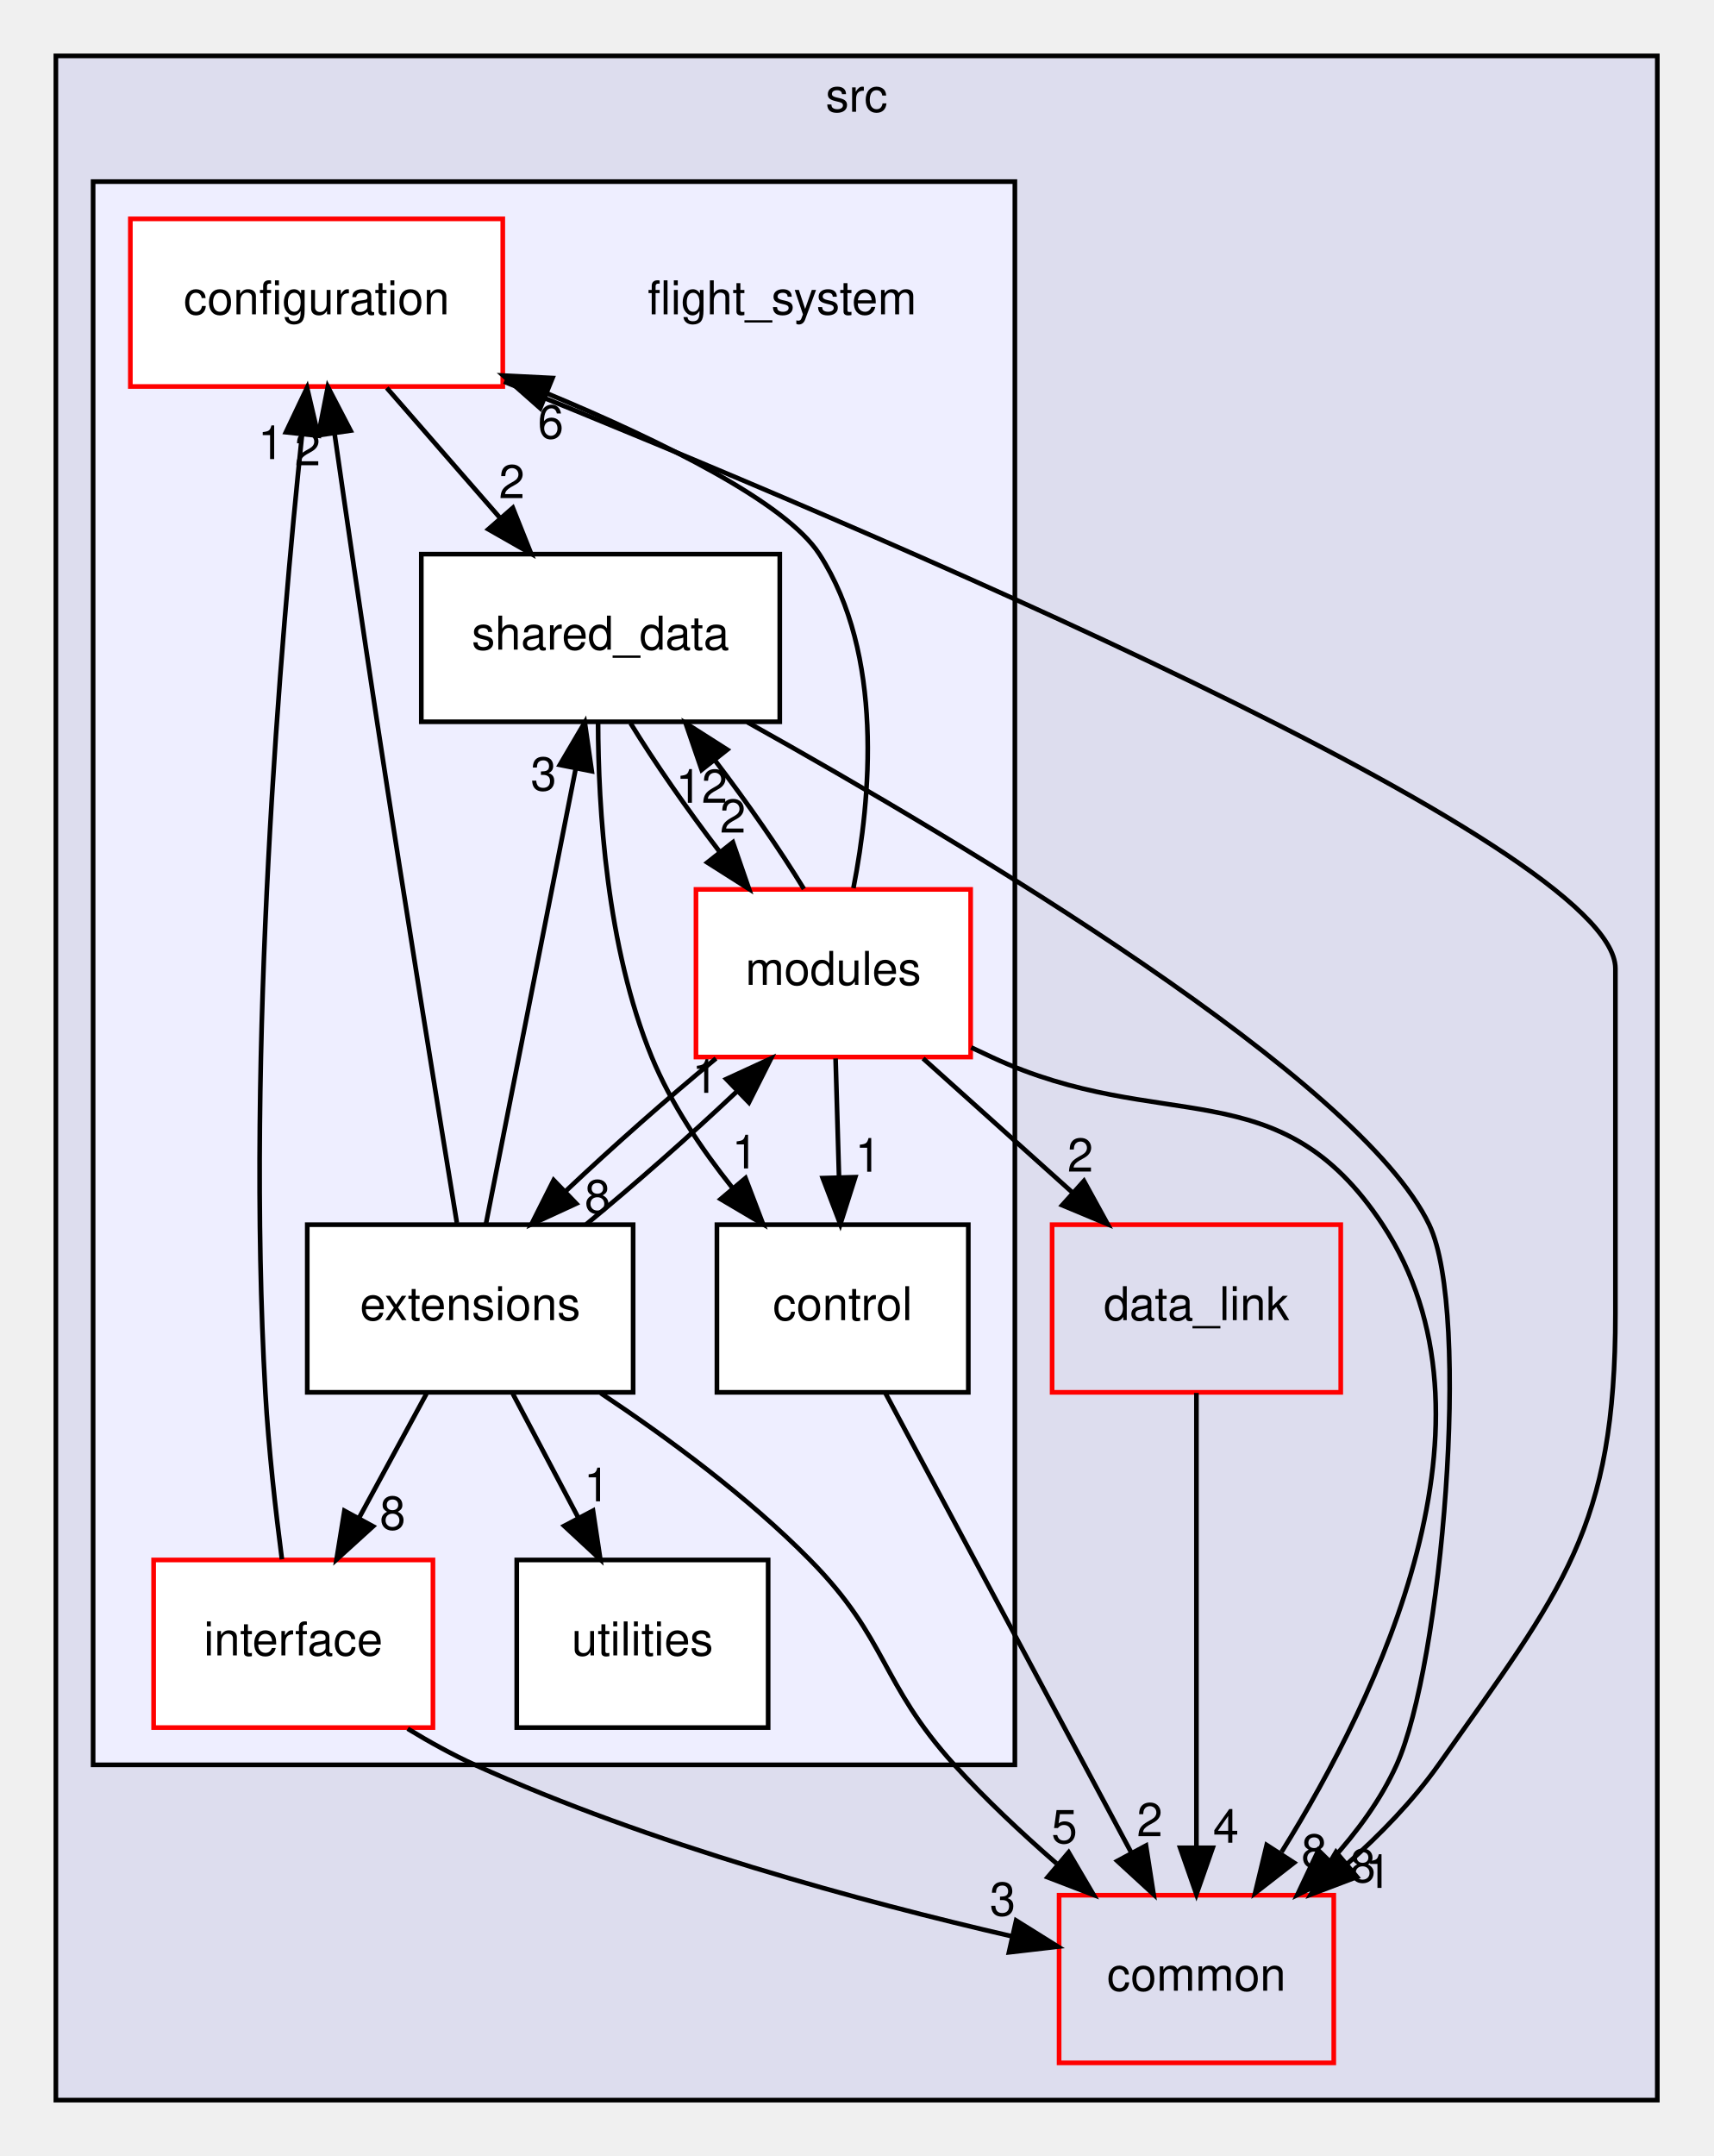
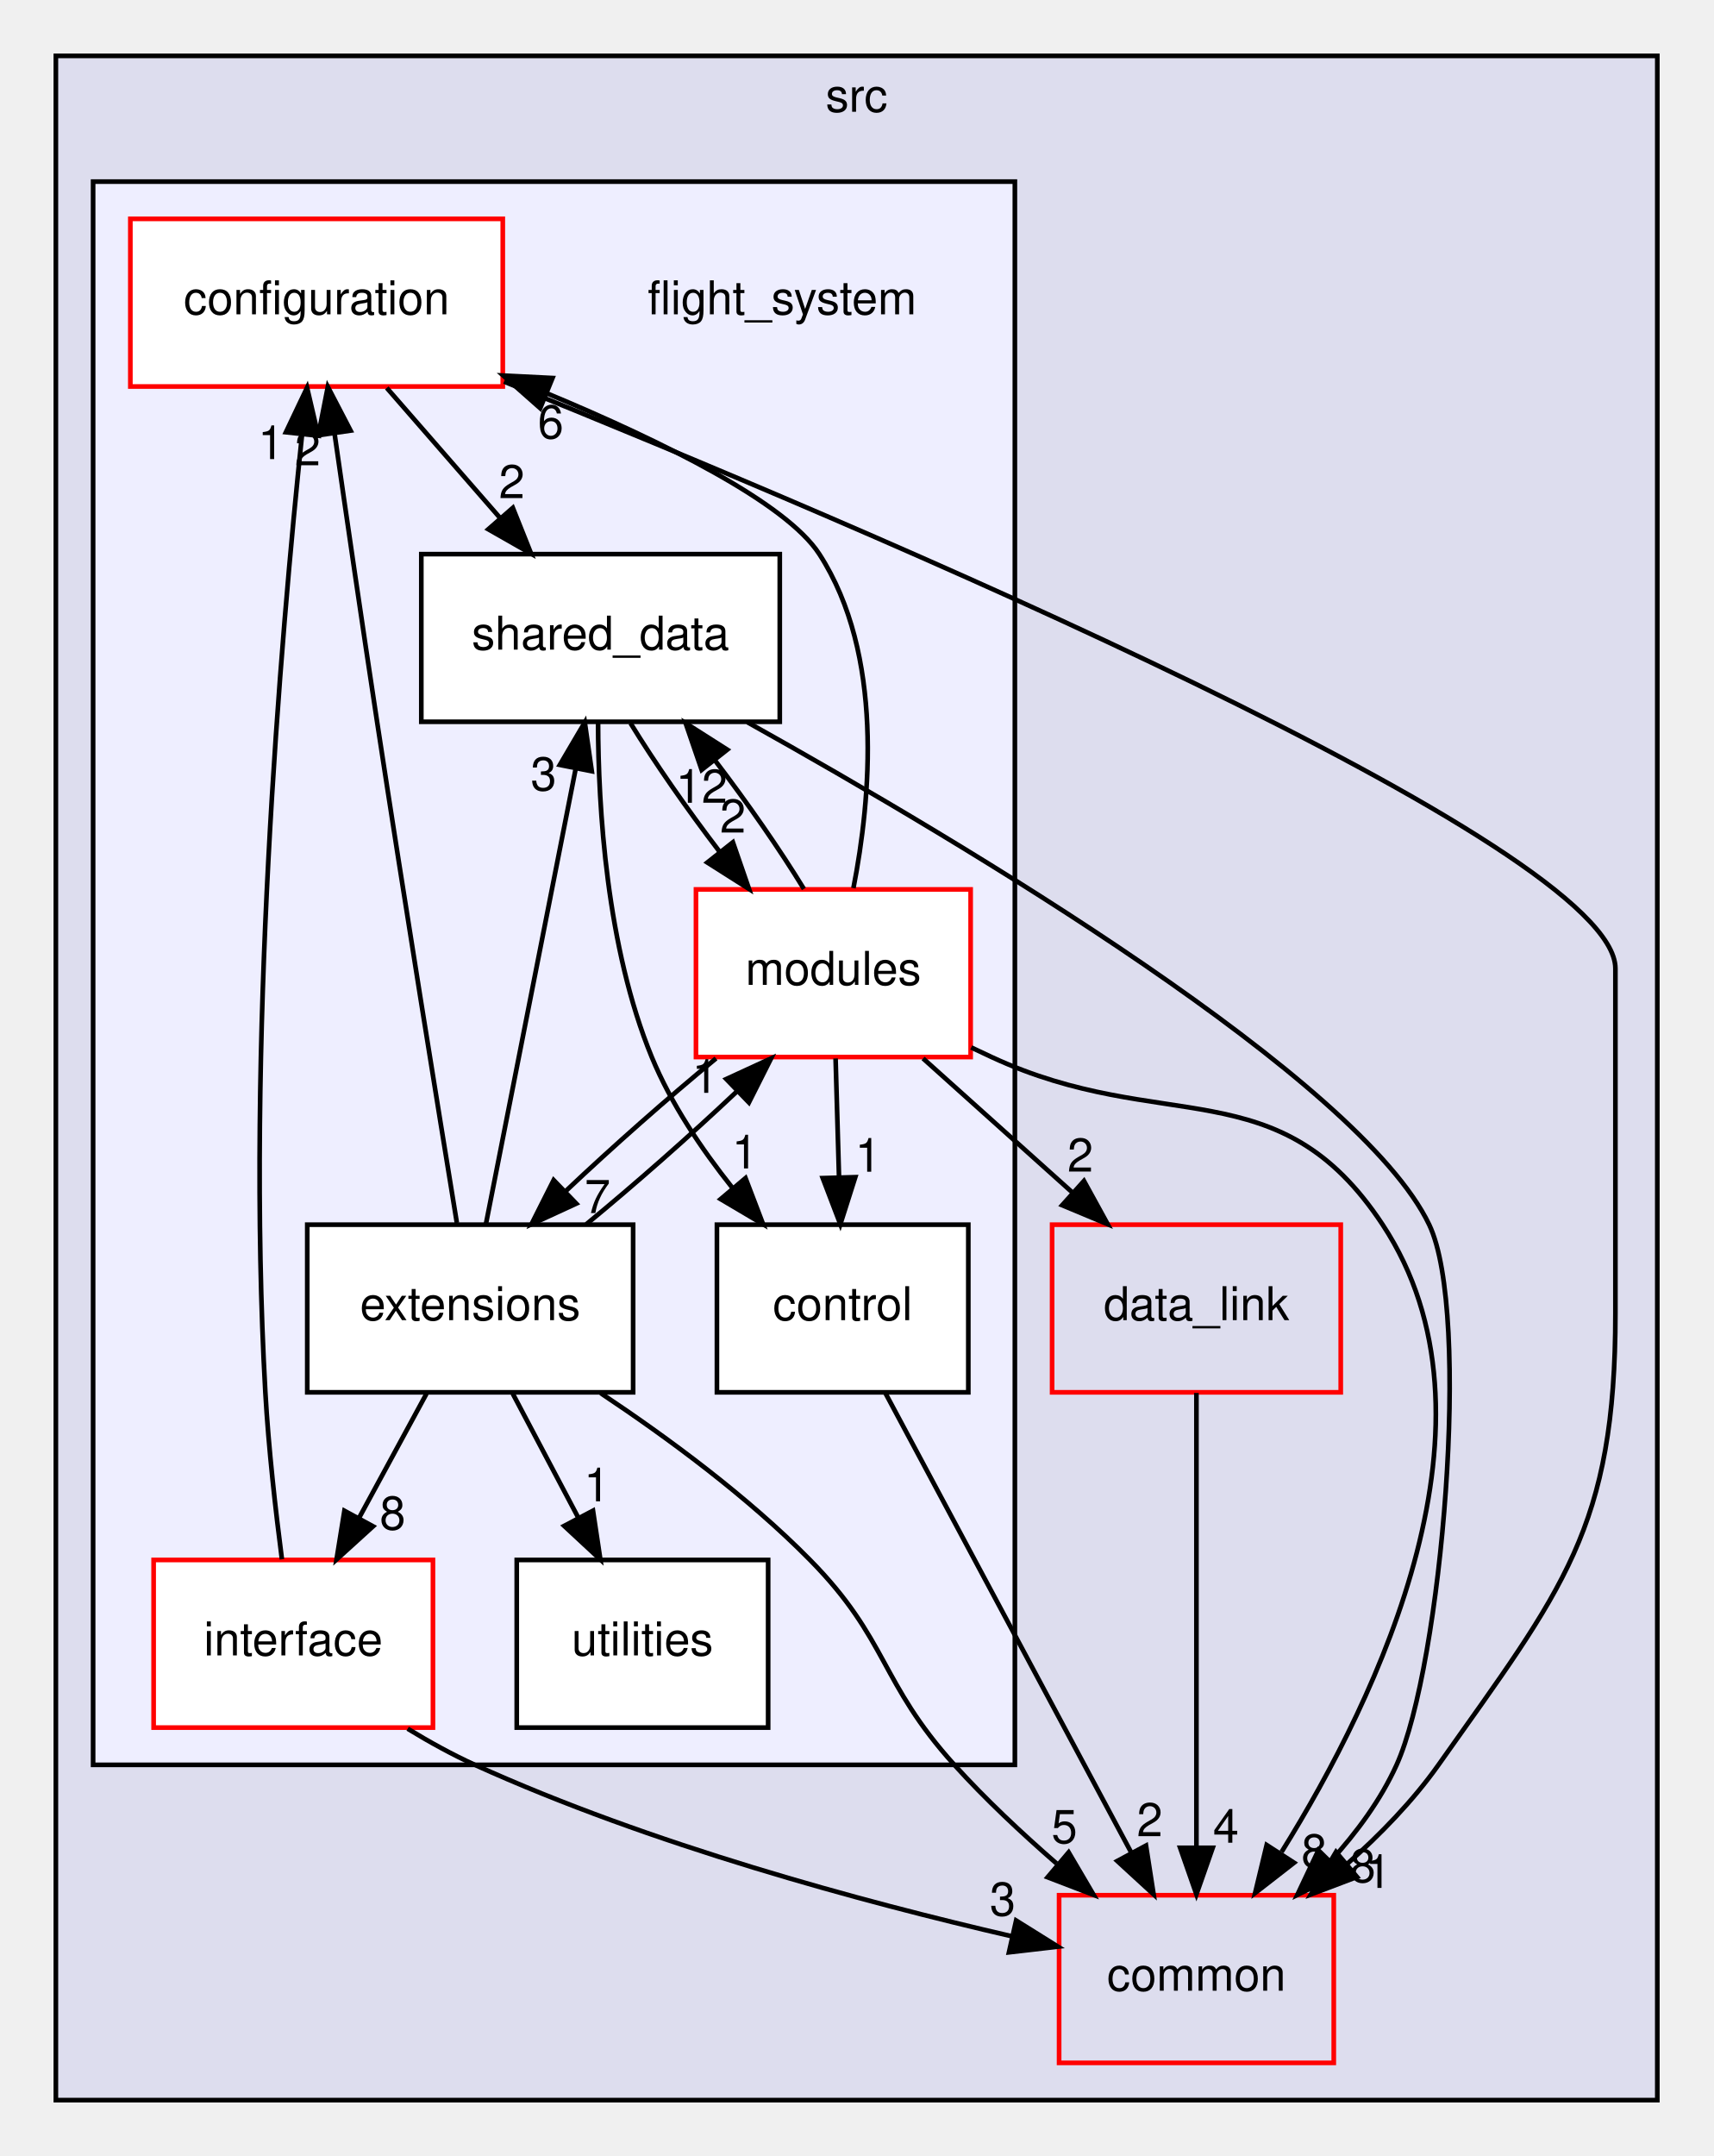
<svg xmlns="http://www.w3.org/2000/svg" xmlns:xlink="http://www.w3.org/1999/xlink" width="368pt" height="463pt" viewBox="0.00 0.00 368.00 463.00">
  <g id="graph0" class="graph" transform="scale(1 1) rotate(0) translate(4 459)">
    <g id="clust1" class="cluster">
      <g id="a_clust1">
        <a xlink:href="dir_68267d1309a1af8e8297ef4c3efbcdba.html" target="_top" xlink:title="src">
          <polygon fill="#ddddee" stroke="black" points="8,-8 8,-447 352,-447 352,-8 8,-8" />
          <text text-anchor="middle" x="180" y="-435" font-family="Helvetica,sans-Serif" font-size="10.00">src</text>
        </a>
      </g>
    </g>
    <g id="clust2" class="cluster">
      <g id="a_clust2">
        <a xlink:href="dir_c01da38aeecccba744ca70166f7b2585.html" target="_top">
          <polygon fill="#eeeeff" stroke="black" points="16,-80 16,-420 214,-420 214,-80 16,-80" />
        </a>
      </g>
    </g>
    <g id="node1" class="node">
      <g id="a_node1">
        <a xlink:href="dir_fdedb0aba14d44ce9d99bc100e026e6a.html" target="_top" xlink:title="common">
          <polygon fill="none" stroke="red" points="282.5,-52 223.5,-52 223.5,-16 282.5,-16 282.5,-52" />
          <text text-anchor="middle" x="253" y="-31.5" font-family="Helvetica,sans-Serif" font-size="10.00">common</text>
        </a>
      </g>
    </g>
    <g id="node2" class="node">
      <g id="a_node2">
        <a xlink:href="dir_9e13822d6f50eff95d717eea3469af92.html" target="_top" xlink:title="data_link">
          <polygon fill="none" stroke="red" points="284,-196 222,-196 222,-160 284,-160 284,-196" />
          <text text-anchor="middle" x="253" y="-175.5" font-family="Helvetica,sans-Serif" font-size="10.00">data_link</text>
        </a>
      </g>
    </g>
    <g id="edge13" class="edge">
      <path fill="none" stroke="black" d="M253,-159.87C253,-135.67 253,-91.21 253,-62.39" />
      <polygon fill="black" stroke="black" points="256.5,-62.19 253,-52.19 249.5,-62.19 256.5,-62.19" />
      <g id="a_edge13-headlabel">
        <a xlink:href="dir_000014_000007.html" target="_top" xlink:title="4">
          <text text-anchor="middle" x="259.34" y="-63.28" font-family="Helvetica,sans-Serif" font-size="10.00">4</text>
        </a>
      </g>
    </g>
    <g id="node3" class="node">
      <text text-anchor="middle" x="164" y="-391.5" font-family="Helvetica,sans-Serif" font-size="10.00">flight_system</text>
    </g>
    <g id="node4" class="node">
      <g id="a_node4">
        <a xlink:href="dir_0913318c06f9149a443c65f7bce75294.html" target="_top" xlink:title="configuration">
          <polygon fill="white" stroke="red" points="104,-412 24,-412 24,-376 104,-376 104,-412" />
          <text text-anchor="middle" x="64" y="-391.5" font-family="Helvetica,sans-Serif" font-size="10.00">configuration</text>
        </a>
      </g>
    </g>
    <g id="edge8" class="edge">
      <path fill="none" stroke="black" d="M104.27,-377.05C181.53,-345.84 343,-277.46 343,-251 343,-251 343,-251 343,-177 343,-130.7 331.73,-117.81 305,-80 299.53,-72.27 292.46,-65.01 285.31,-58.67" />
      <polygon fill="black" stroke="black" points="287.49,-55.93 277.58,-52.17 282.98,-61.29 287.49,-55.93" />
      <g id="a_edge8-headlabel">
        <a xlink:href="dir_000004_000007.html" target="_top" xlink:title="1">
          <text text-anchor="middle" x="292.07" y="-53.57" font-family="Helvetica,sans-Serif" font-size="10.00">1</text>
        </a>
      </g>
    </g>
    <g id="node9" class="node">
      <g id="a_node9">
        <a xlink:href="dir_a6ea3ebec979fd0368b1e1c22b60b05c.html" target="_top" xlink:title="shared_data">
          <polygon fill="white" stroke="black" points="163.5,-340 86.5,-340 86.5,-304 163.5,-304 163.5,-340" />
          <text text-anchor="middle" x="125" y="-319.5" font-family="Helvetica,sans-Serif" font-size="10.00">shared_data</text>
        </a>
      </g>
    </g>
    <g id="edge7" class="edge">
      <path fill="none" stroke="black" d="M79.08,-375.7C86.39,-367.3 95.31,-357.07 103.34,-347.86" />
      <polygon fill="black" stroke="black" points="106.16,-349.94 110.09,-340.1 100.89,-345.34 106.16,-349.94" />
      <g id="a_edge7-headlabel">
        <a xlink:href="dir_000004_000003.html" target="_top" xlink:title="2">
          <text text-anchor="middle" x="105.94" y="-352.02" font-family="Helvetica,sans-Serif" font-size="10.00">2</text>
        </a>
      </g>
    </g>
    <g id="node5" class="node">
      <g id="a_node5">
        <a xlink:href="dir_eaebe00a4f960441a55d24526c4929bc.html" target="_top" xlink:title="control">
          <polygon fill="white" stroke="black" points="204,-196 150,-196 150,-160 204,-160 204,-196" />
          <text text-anchor="middle" x="177" y="-175.5" font-family="Helvetica,sans-Serif" font-size="10.00">control</text>
        </a>
      </g>
    </g>
    <g id="edge12" class="edge">
      <path fill="none" stroke="black" d="M186.17,-159.87C199.29,-135.35 223.55,-90.03 238.95,-61.26" />
      <polygon fill="black" stroke="black" points="242.17,-62.66 243.8,-52.19 236,-59.35 242.17,-62.66" />
      <g id="a_edge12-headlabel">
        <a xlink:href="dir_000006_000007.html" target="_top" xlink:title="2">
          <text text-anchor="middle" x="242.97" y="-64.67" font-family="Helvetica,sans-Serif" font-size="10.00">2</text>
        </a>
      </g>
    </g>
    <g id="node6" class="node">
      <g id="a_node6">
        <a xlink:href="dir_ce90d8ec022607b6aa4b2f9ac20ca422.html" target="_top" xlink:title="extensions">
          <polygon fill="white" stroke="black" points="132,-196 62,-196 62,-160 132,-160 132,-196" />
          <text text-anchor="middle" x="97" y="-175.5" font-family="Helvetica,sans-Serif" font-size="10.00">extensions</text>
        </a>
      </g>
    </g>
    <g id="edge6" class="edge">
      <path fill="none" stroke="black" d="M125.04,-159.82C139.38,-150.28 156.59,-137.61 170,-124 186.79,-106.97 184.95,-97.74 201,-80 207.65,-72.65 215.45,-65.34 222.96,-58.81" />
      <polygon fill="black" stroke="black" points="225.55,-61.21 230.92,-52.07 221.03,-55.86 225.55,-61.21" />
      <g id="a_edge6-headlabel">
        <a xlink:href="dir_000002_000007.html" target="_top" xlink:title="5">
          <text text-anchor="middle" x="224.64" y="-63.19" font-family="Helvetica,sans-Serif" font-size="10.00">5</text>
        </a>
      </g>
    </g>
    <g id="edge1" class="edge">
      <path fill="none" stroke="black" d="M94.14,-196.38C90.19,-220.51 82.88,-265.55 77,-304 73.83,-324.71 70.41,-348.15 67.88,-365.78" />
      <polygon fill="black" stroke="black" points="64.38,-365.53 66.42,-375.93 71.31,-366.53 64.38,-365.53" />
      <g id="a_edge1-headlabel">
        <a xlink:href="dir_000002_000004.html" target="_top" xlink:title="2">
          <text text-anchor="middle" x="62.08" y="-359.07" font-family="Helvetica,sans-Serif" font-size="10.00">2</text>
        </a>
      </g>
    </g>
    <g id="node7" class="node">
      <g id="a_node7">
        <a xlink:href="dir_96764f5e43c8d8232b8207054ca09b5f.html" target="_top" xlink:title="interface">
          <polygon fill="white" stroke="red" points="89,-124 29,-124 29,-88 89,-88 89,-124" />
          <text text-anchor="middle" x="59" y="-103.5" font-family="Helvetica,sans-Serif" font-size="10.00">interface</text>
        </a>
      </g>
    </g>
    <g id="edge2" class="edge">
      <path fill="none" stroke="black" d="M87.61,-159.7C83.24,-151.64 77.94,-141.89 73.1,-132.98" />
      <polygon fill="black" stroke="black" points="76.13,-131.22 68.29,-124.1 69.98,-134.56 76.13,-131.22" />
      <g id="a_edge2-headlabel">
        <a xlink:href="dir_000002_000018.html" target="_top" xlink:title="8">
          <text text-anchor="middle" x="80.34" y="-130.53" font-family="Helvetica,sans-Serif" font-size="10.00">8</text>
        </a>
      </g>
    </g>
    <g id="node8" class="node">
      <g id="a_node8">
        <a xlink:href="dir_e05090c0c1eb694f05995893ce62415e.html" target="_top" xlink:title="modules">
          <polygon fill="white" stroke="red" points="204.5,-268 145.5,-268 145.5,-232 204.5,-232 204.5,-268" />
          <text text-anchor="middle" x="175" y="-247.5" font-family="Helvetica,sans-Serif" font-size="10.00">modules</text>
        </a>
      </g>
    </g>
    <g id="edge4" class="edge">
      <path fill="none" stroke="black" d="M121.95,-196.1C132.35,-204.64 144.22,-215.11 154.15,-224.48" />
      <polygon fill="black" stroke="black" points="152.01,-227.27 161.63,-231.7 156.87,-222.24 152.01,-227.27" />
      <g id="a_edge4-headlabel">
        <a xlink:href="dir_000002_000008.html" target="_top" xlink:title="1">
          <text text-anchor="middle" x="147.45" y="-224.32" font-family="Helvetica,sans-Serif" font-size="10.00">1</text>
        </a>
      </g>
    </g>
    <g id="edge3" class="edge">
      <path fill="none" stroke="black" d="M100.39,-196.19C105.19,-220.53 114.01,-265.28 119.69,-294.06" />
      <polygon fill="black" stroke="black" points="116.25,-294.74 121.62,-303.87 123.12,-293.38 116.25,-294.74" />
      <g id="a_edge3-headlabel">
        <a xlink:href="dir_000002_000003.html" target="_top" xlink:title="3">
          <text text-anchor="middle" x="112.77" y="-289.26" font-family="Helvetica,sans-Serif" font-size="10.00">3</text>
        </a>
      </g>
    </g>
    <g id="node10" class="node">
      <g id="a_node10">
        <a xlink:href="dir_f7d56d2c1ad12ccf7f78311089ef55a9.html" target="_top" xlink:title="utilities">
          <polygon fill="white" stroke="black" points="161,-124 107,-124 107,-88 161,-88 161,-124" />
          <text text-anchor="middle" x="134" y="-103.5" font-family="Helvetica,sans-Serif" font-size="10.00">utilities</text>
        </a>
      </g>
    </g>
    <g id="edge5" class="edge">
      <path fill="none" stroke="black" d="M106.15,-159.7C110.4,-151.64 115.56,-141.89 120.27,-132.98" />
      <polygon fill="black" stroke="black" points="123.38,-134.58 124.96,-124.1 117.19,-131.31 123.38,-134.58" />
      <g id="a_edge5-headlabel">
        <a xlink:href="dir_000002_000013.html" target="_top" xlink:title="1">
          <text text-anchor="middle" x="124.21" y="-136.59" font-family="Helvetica,sans-Serif" font-size="10.00">1</text>
        </a>
      </g>
    </g>
    <g id="edge15" class="edge">
      <path fill="none" stroke="black" d="M83.57,-87.76C88.23,-84.92 93.17,-82.19 98,-80 135.64,-62.91 181.38,-50.57 213.37,-43.18" />
      <polygon fill="black" stroke="black" points="214.27,-46.57 223.25,-40.96 212.73,-39.74 214.27,-46.57" />
      <g id="a_edge15-headlabel">
        <a xlink:href="dir_000018_000007.html" target="_top" xlink:title="3">
          <text text-anchor="middle" x="211.38" y="-47.63" font-family="Helvetica,sans-Serif" font-size="10.00">3</text>
        </a>
      </g>
    </g>
    <g id="edge14" class="edge">
      <path fill="none" stroke="black" d="M56.56,-124.14C55.21,-134.5 53.68,-147.98 53,-160 48.8,-234.36 56.31,-322.13 60.88,-365.67" />
      <polygon fill="black" stroke="black" points="57.41,-366.18 61.96,-375.75 64.37,-365.43 57.41,-366.18" />
      <g id="a_edge14-headlabel">
        <a xlink:href="dir_000018_000004.html" target="_top" xlink:title="1">
          <text text-anchor="middle" x="54.2" y="-360.41" font-family="Helvetica,sans-Serif" font-size="10.00">1</text>
        </a>
      </g>
    </g>
    <g id="edge20" class="edge">
      <path fill="none" stroke="black" d="M204.62,-234.06C206.1,-233.36 207.56,-232.67 209,-232 245.85,-214.91 270.64,-229.91 293,-196 320.54,-154.24 292.3,-95.04 271.29,-61.29" />
      <polygon fill="black" stroke="black" points="273.97,-58.98 265.61,-52.48 268.09,-62.78 273.97,-58.98" />
      <g id="a_edge20-headlabel">
        <a xlink:href="dir_000008_000007.html" target="_top" xlink:title="8">
          <text text-anchor="middle" x="278.31" y="-57.97" font-family="Helvetica,sans-Serif" font-size="10.00">8</text>
        </a>
      </g>
    </g>
    <g id="edge21" class="edge">
      <path fill="none" stroke="black" d="M194.28,-231.7C203.92,-223.05 215.73,-212.45 226.23,-203.03" />
      <polygon fill="black" stroke="black" points="228.84,-205.39 233.94,-196.1 224.16,-200.18 228.84,-205.39" />
      <g id="a_edge21-headlabel">
        <a xlink:href="dir_000008_000014.html" target="_top" xlink:title="2">
          <text text-anchor="middle" x="228.06" y="-207.4" font-family="Helvetica,sans-Serif" font-size="10.00">2</text>
        </a>
      </g>
    </g>
    <g id="edge16" class="edge">
      <path fill="none" stroke="black" d="M179.32,-268.28C183.06,-287.43 185.94,-318.45 172,-340 164.83,-351.08 138.43,-364.13 113.53,-374.51" />
      <polygon fill="black" stroke="black" points="112.04,-371.34 104.1,-378.35 114.68,-377.82 112.04,-371.34" />
      <g id="a_edge16-headlabel">
        <a xlink:href="dir_000008_000004.html" target="_top" xlink:title="6">
          <text text-anchor="middle" x="114.3" y="-364.86" font-family="Helvetica,sans-Serif" font-size="10.00">6</text>
        </a>
      </g>
    </g>
    <g id="edge19" class="edge">
      <path fill="none" stroke="black" d="M175.49,-231.7C175.71,-223.98 175.98,-214.71 176.23,-206.11" />
      <polygon fill="black" stroke="black" points="179.72,-206.2 176.51,-196.1 172.73,-206 179.72,-206.2" />
      <g id="a_edge19-headlabel">
        <a xlink:href="dir_000008_000006.html" target="_top" xlink:title="1">
          <text text-anchor="middle" x="182.46" y="-207.37" font-family="Helvetica,sans-Serif" font-size="10.00">1</text>
        </a>
      </g>
    </g>
    <g id="edge18" class="edge">
      <path fill="none" stroke="black" d="M149.8,-231.7C139.38,-223.14 127.52,-212.66 117.62,-203.3" />
      <polygon fill="black" stroke="black" points="119.79,-200.53 110.16,-196.1 114.93,-205.57 119.79,-200.53" />
      <g id="a_edge18-headlabel">
-         <a xlink:href="dir_000008_000002.html" target="_top" xlink:title="8">
-           <text text-anchor="middle" x="124.35" y="-198.49" font-family="Helvetica,sans-Serif" font-size="10.00">8</text>
+         <a xlink:href="dir_000008_000002.html" target="_top" xlink:title="7">
+           <text text-anchor="middle" x="124.35" y="-198.49" font-family="Helvetica,sans-Serif" font-size="10.00">7</text>
        </a>
      </g>
    </g>
    <g id="edge17" class="edge">
      <path fill="none" stroke="black" d="M168.68,-268.1C163.63,-276.38 156.62,-286.49 149.63,-295.64" />
      <polygon fill="black" stroke="black" points="146.72,-293.68 143.28,-303.7 152.22,-298.01 146.72,-293.68" />
      <g id="a_edge17-headlabel">
        <a xlink:href="dir_000008_000003.html" target="_top" xlink:title="12">
          <text text-anchor="middle" x="146.72" y="-286.6" font-family="Helvetica,sans-Serif" font-size="10.00">12</text>
        </a>
      </g>
    </g>
    <g id="edge11" class="edge">
      <path fill="none" stroke="black" d="M156.54,-303.91C203.55,-277.66 288.12,-227.18 303,-196 312.14,-176.85 305.67,-101.36 296,-80 292.62,-72.52 287.46,-65.52 281.87,-59.38" />
      <polygon fill="black" stroke="black" points="284.19,-56.74 274.67,-52.07 279.2,-61.65 284.19,-56.74" />
      <g id="a_edge11-headlabel">
        <a xlink:href="dir_000003_000007.html" target="_top" xlink:title="8">
          <text text-anchor="middle" x="288.73" y="-54.8" font-family="Helvetica,sans-Serif" font-size="10.00">8</text>
        </a>
      </g>
    </g>
    <g id="edge10" class="edge">
      <path fill="none" stroke="black" d="M124.47,-303.93C124.5,-285.49 126.28,-255.61 136,-232 140.12,-222 146.66,-212.27 153.31,-203.93" />
      <polygon fill="black" stroke="black" points="156.14,-206 159.92,-196.1 150.8,-201.49 156.14,-206" />
      <g id="a_edge10-headlabel">
        <a xlink:href="dir_000003_000006.html" target="_top" xlink:title="1">
          <text text-anchor="middle" x="156" y="-208.08" font-family="Helvetica,sans-Serif" font-size="10.00">1</text>
        </a>
      </g>
    </g>
    <g id="edge9" class="edge">
      <path fill="none" stroke="black" d="M131.44,-303.7C136.52,-295.39 143.55,-285.28 150.54,-276.14" />
      <polygon fill="black" stroke="black" points="153.43,-278.12 156.89,-268.1 147.94,-273.78 153.43,-278.12" />
      <g id="a_edge9-headlabel">
        <a xlink:href="dir_000003_000008.html" target="_top" xlink:title="2">
          <text text-anchor="middle" x="153.43" y="-280.2" font-family="Helvetica,sans-Serif" font-size="10.00">2</text>
        </a>
      </g>
    </g>
  </g>
</svg>
